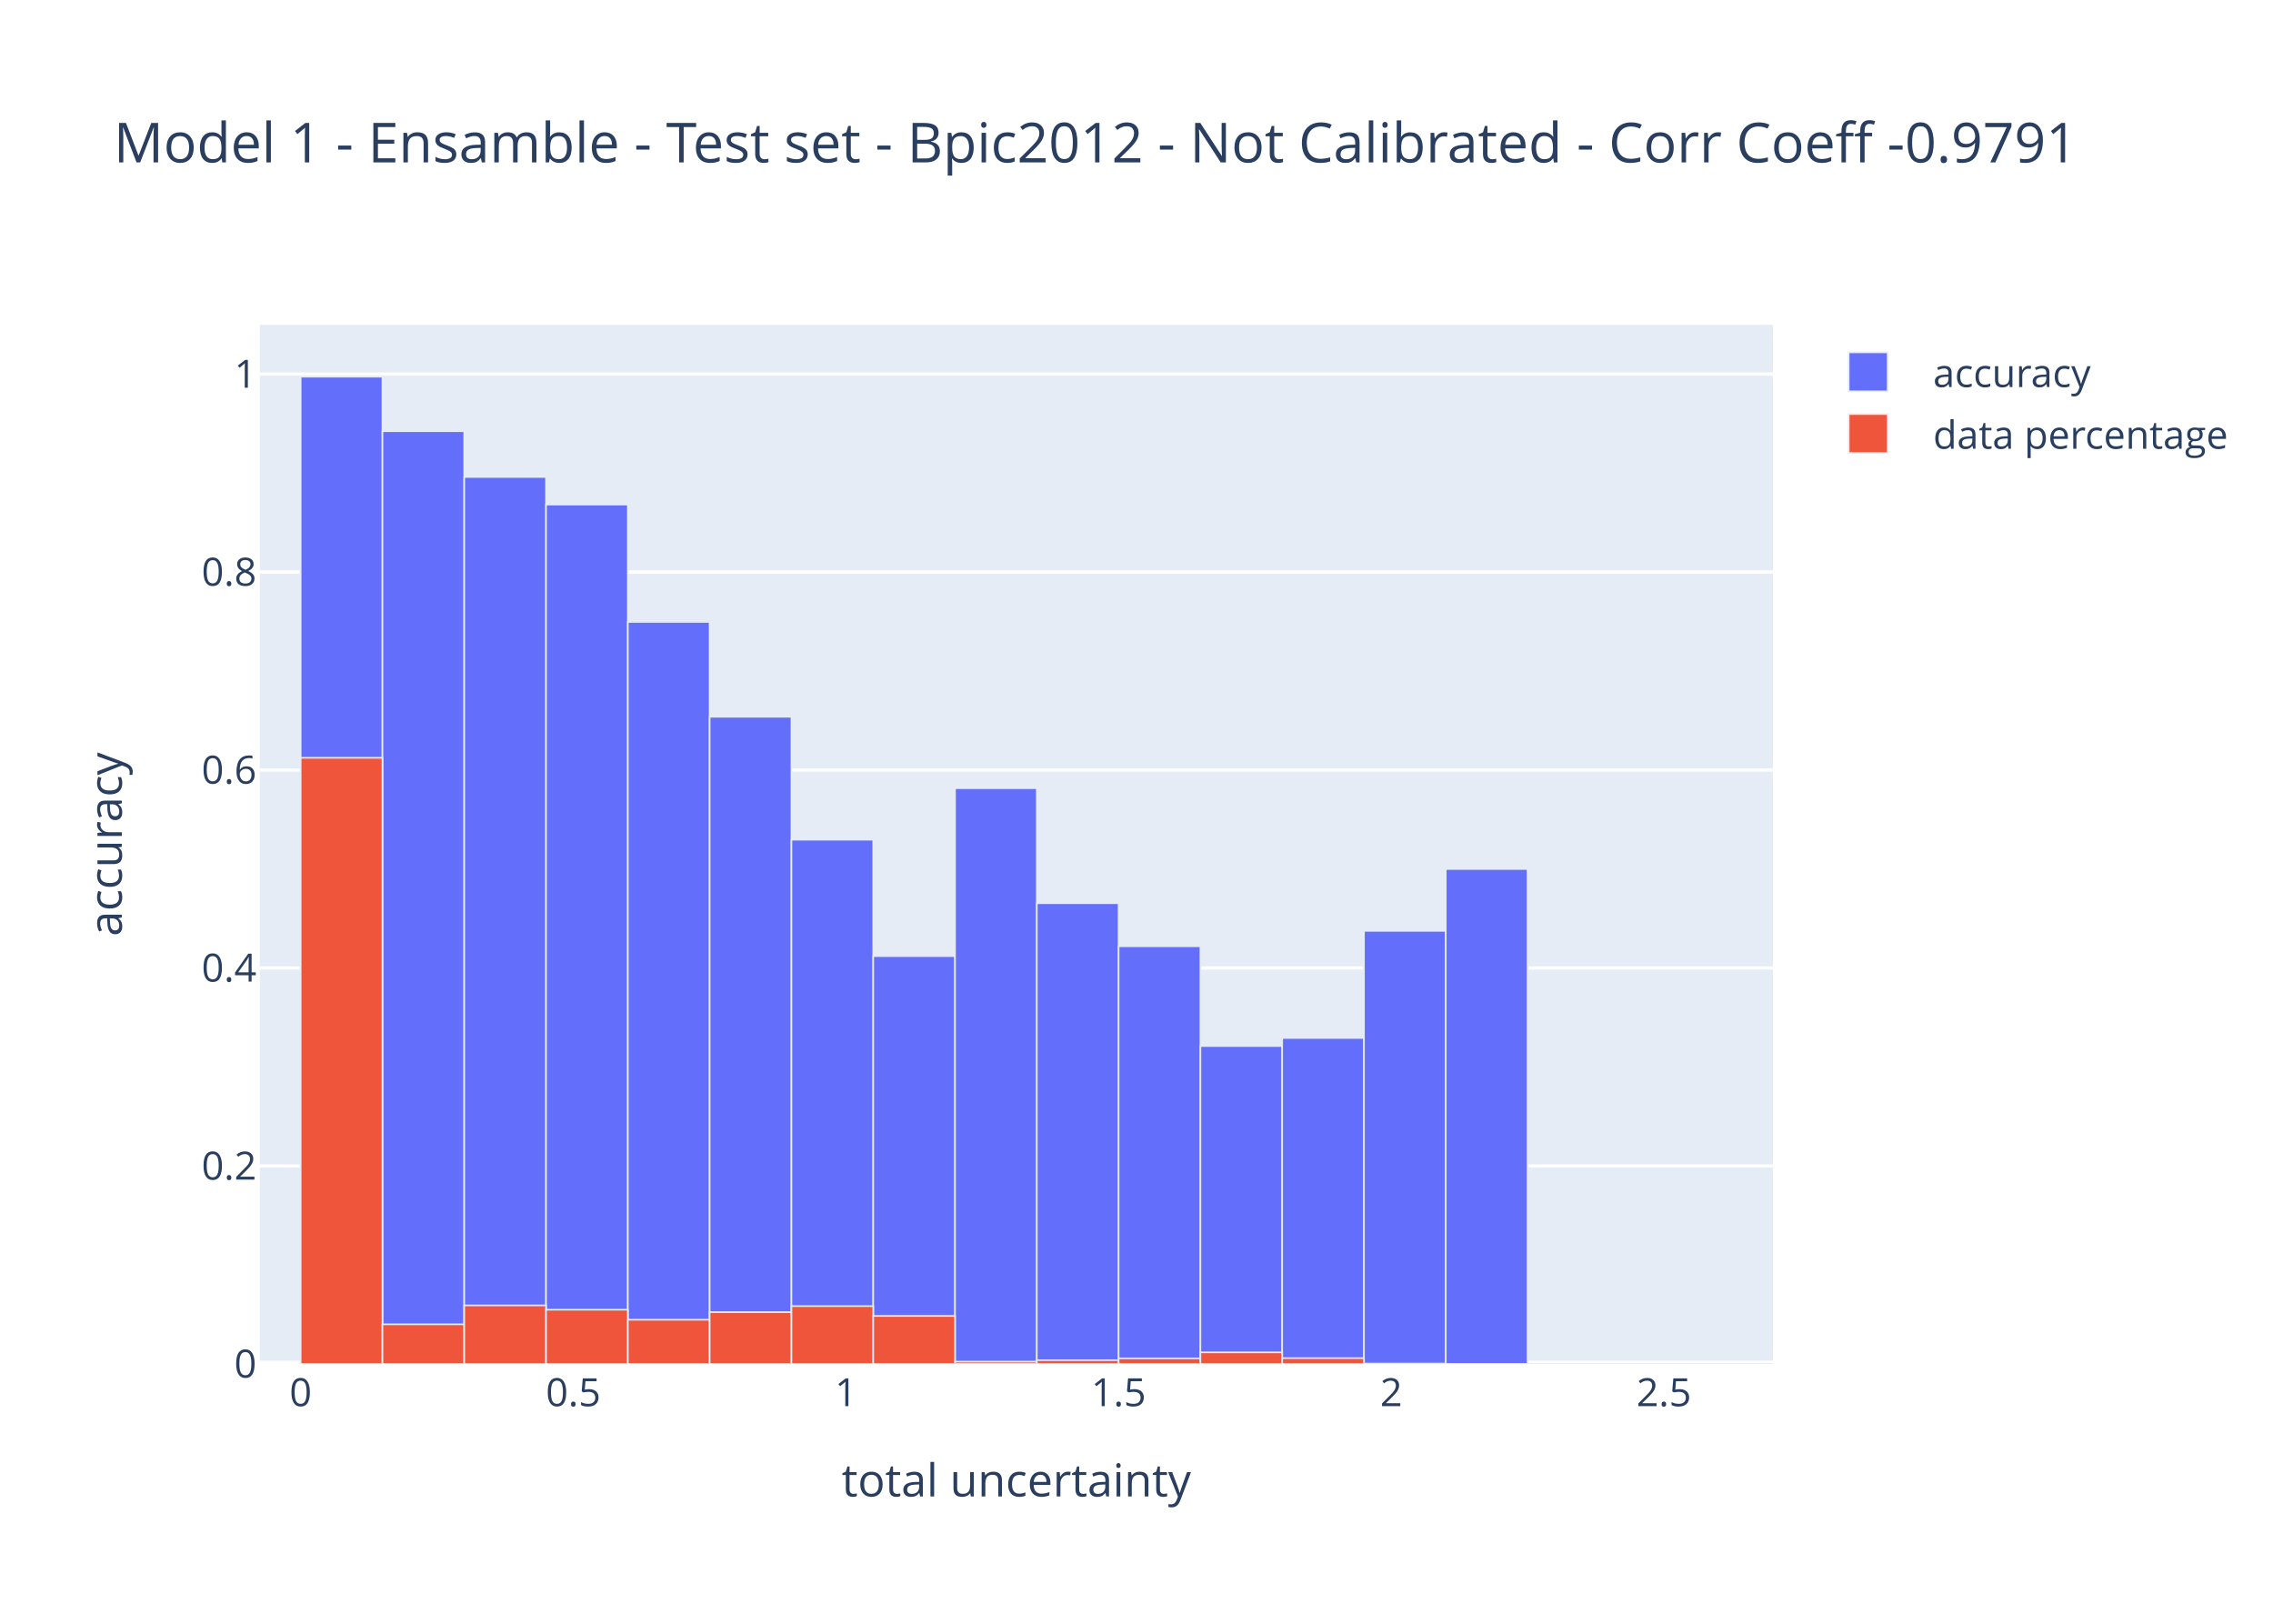
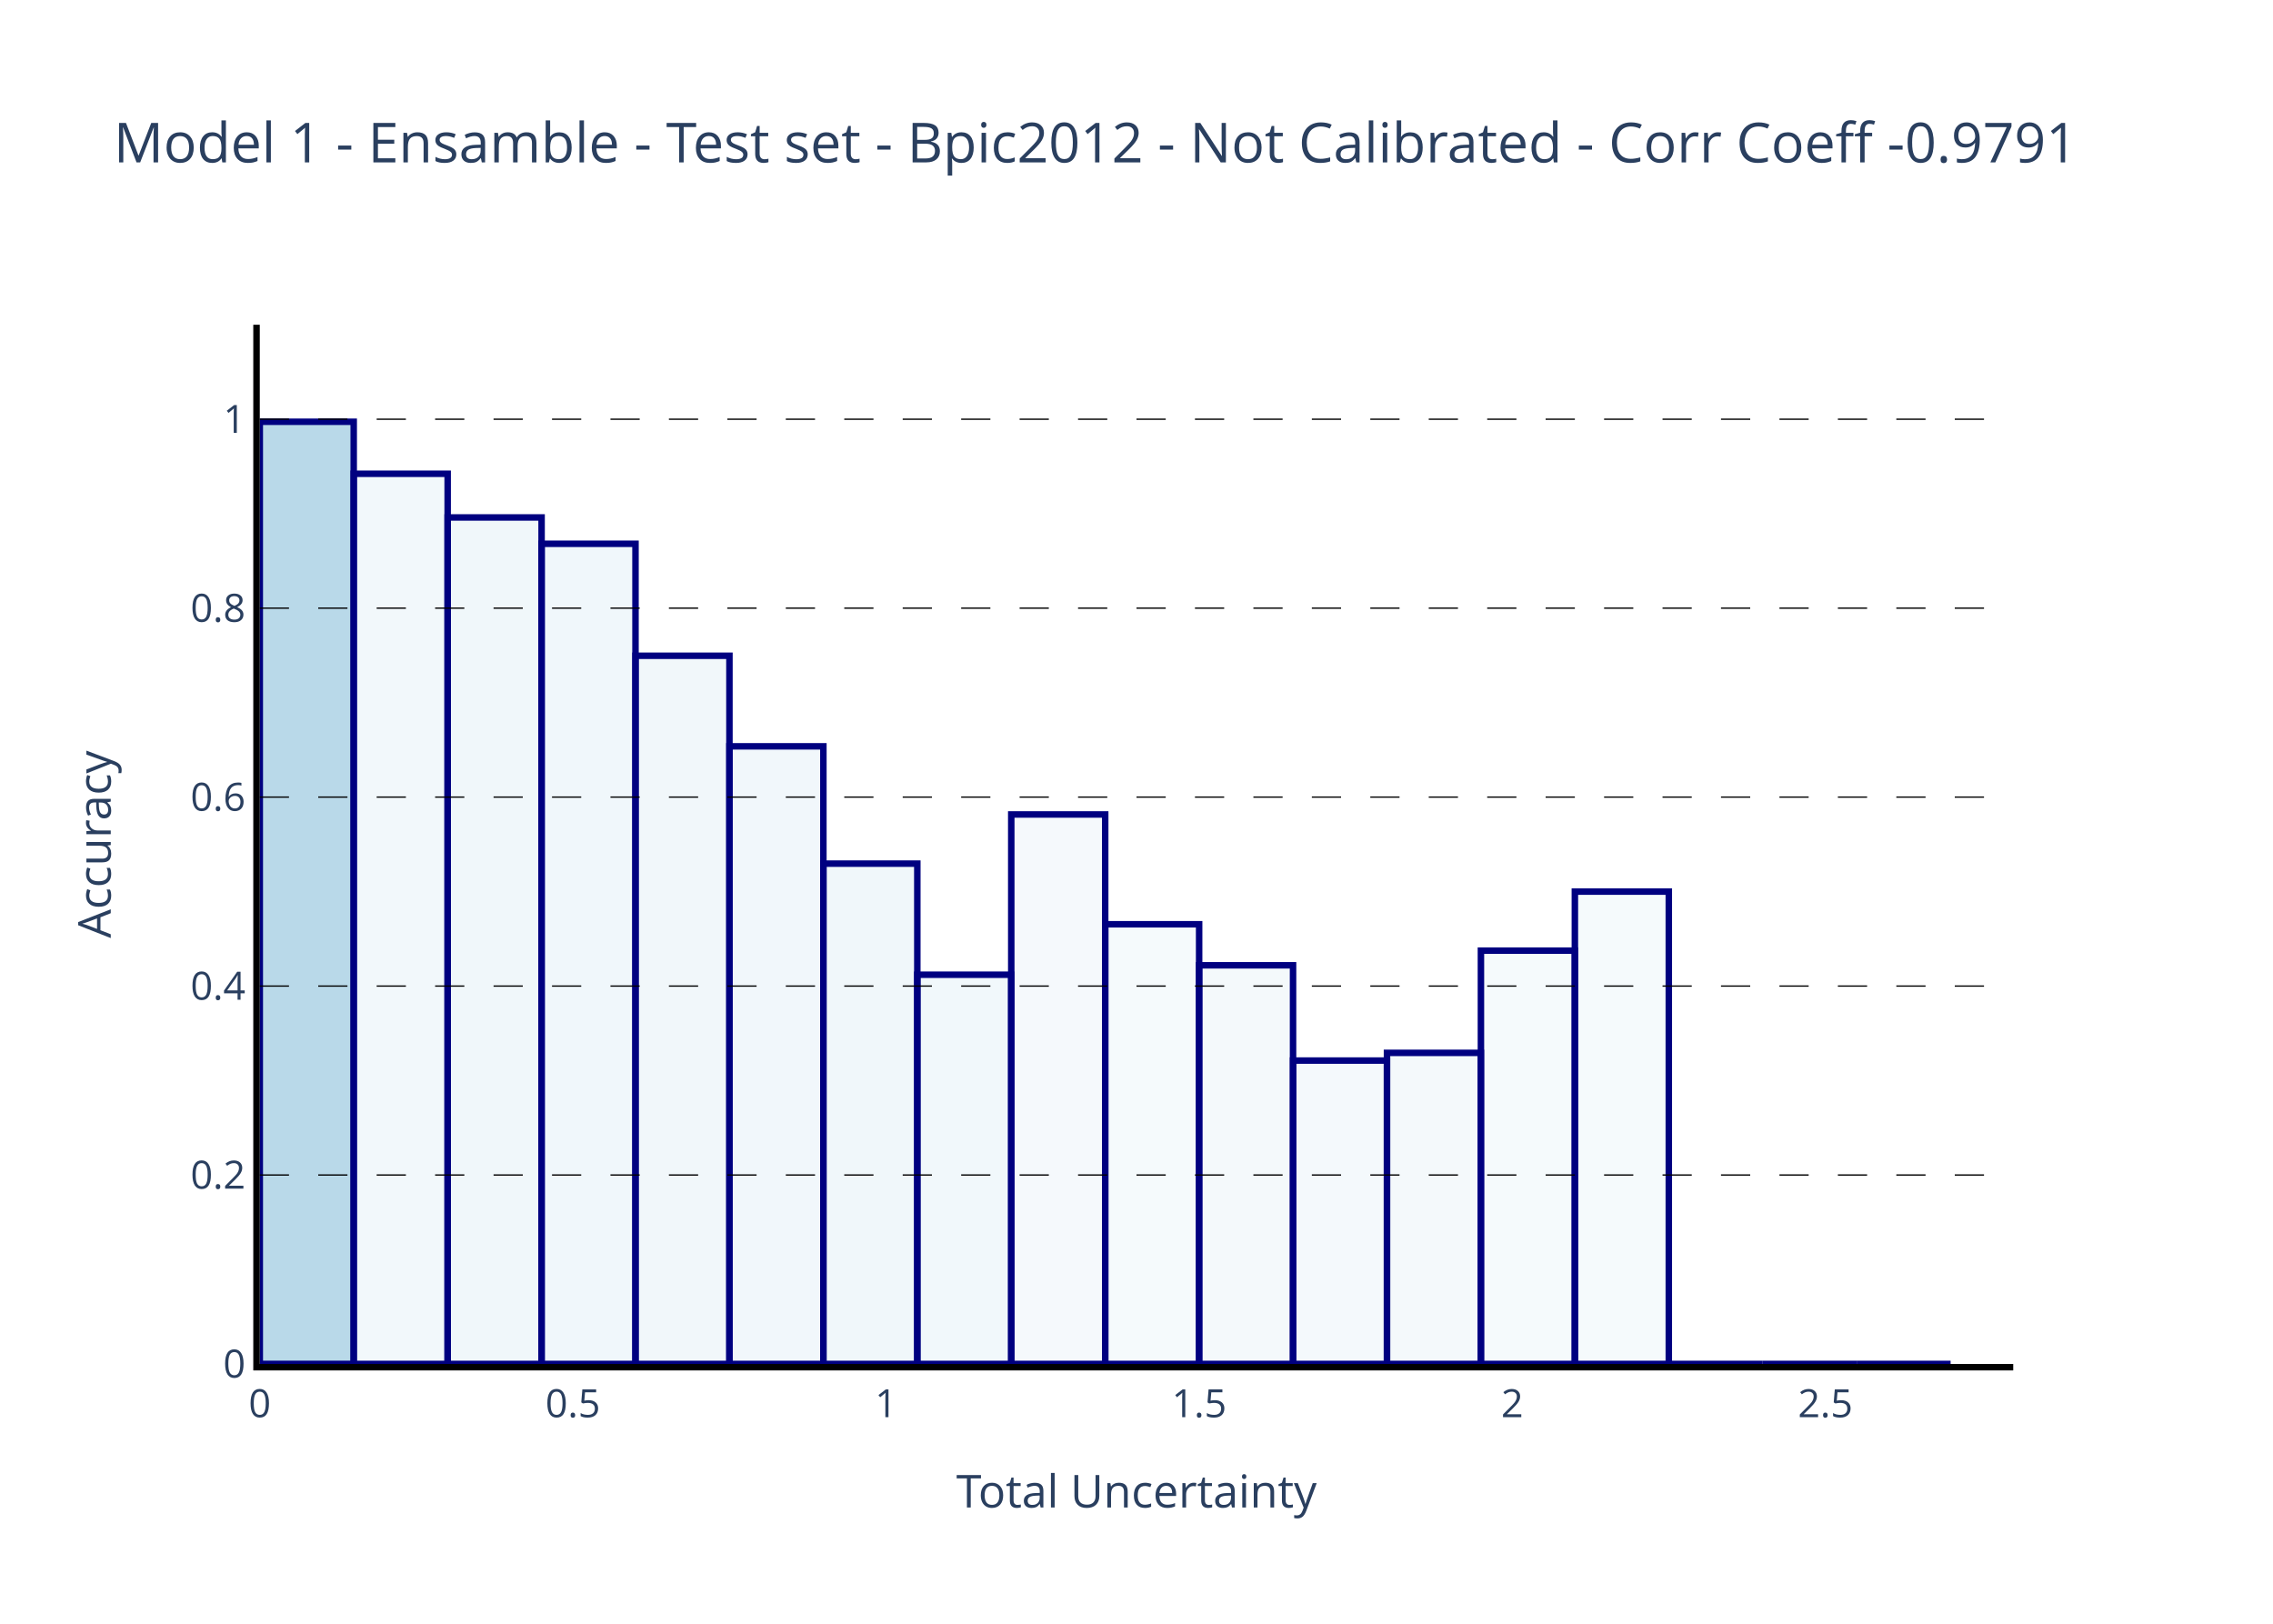
<svg xmlns="http://www.w3.org/2000/svg" class="main-svg" width="700" height="500" style="" viewBox="0 0 700 500">
  <rect x="0" y="0" width="700" height="500" style="fill: rgb(255, 255, 255); fill-opacity: 1;" />
-   <defs id="defs-d84d6b">
+   <defs id="defs-3de783">
    <g class="clips">
-       <clipPath id="clipd84d6bxyplot" class="plotclip">
-         <rect width="466" height="320" />
+       <clipPath id="clip3de783xyplot" class="plotclip">
+         <rect width="540" height="320" />
      </clipPath>
-       <clipPath class="axesclip" id="clipd84d6bx">
-         <rect x="80" y="0" width="466" height="500" />
+       <clipPath class="axesclip" id="clip3de783x">
+         <rect x="80" y="0" width="540" height="500" />
      </clipPath>
-       <clipPath class="axesclip" id="clipd84d6by">
+       <clipPath class="axesclip" id="clip3de783y">
        <rect x="0" y="100" width="700" height="320" />
      </clipPath>
-       <clipPath class="axesclip" id="clipd84d6bxy">
-         <rect x="80" y="100" width="466" height="320" />
+       <clipPath class="axesclip" id="clip3de783xy">
+         <rect x="80" y="100" width="540" height="320" />
      </clipPath>
    </g>
    <g class="gradients" />
    <g class="patterns" />
  </defs>
-   <g class="bglayer">
-     <rect class="bg" x="80" y="100" width="466" height="320" style="fill: rgb(229, 236, 246); fill-opacity: 1; stroke-width: 0;" />
-   </g>
+   <g class="bglayer" />
  <g class="layer-below">
    <g class="imagelayer" />
    <g class="shapelayer" />
  </g>
  <g class="cartesianlayer">
    <g class="subplot xy">
      <g class="layer-subplot">
        <g class="shapelayer" />
        <g class="imagelayer" />
      </g>
      <g class="gridlayer">
        <g class="x" />
        <g class="y">
-           <path class="ygrid crisp" transform="translate(0,359.04)" d="M80,0h466" style="stroke: rgb(255, 255, 255); stroke-opacity: 1; stroke-width: 1px;" />
-           <path class="ygrid crisp" transform="translate(0,298.07)" d="M80,0h466" style="stroke: rgb(255, 255, 255); stroke-opacity: 1; stroke-width: 1px;" />
-           <path class="ygrid crisp" transform="translate(0,237.11)" d="M80,0h466" style="stroke: rgb(255, 255, 255); stroke-opacity: 1; stroke-width: 1px;" />
-           <path class="ygrid crisp" transform="translate(0,176.15)" d="M80,0h466" style="stroke: rgb(255, 255, 255); stroke-opacity: 1; stroke-width: 1px;" />
-           <path class="ygrid crisp" transform="translate(0,115.18)" d="M80,0h466" style="stroke: rgb(255, 255, 255); stroke-opacity: 1; stroke-width: 1px;" />
+           <path class="ygrid crisp" transform="translate(0,361.82)" d="M80,0h540" style="stroke: rgb(255, 255, 255); stroke-opacity: 1; stroke-width: 1px;" />
+           <path class="ygrid crisp" transform="translate(0,303.64)" d="M80,0h540" style="stroke: rgb(255, 255, 255); stroke-opacity: 1; stroke-width: 1px;" />
+           <path class="ygrid crisp" transform="translate(0,245.45)" d="M80,0h540" style="stroke: rgb(255, 255, 255); stroke-opacity: 1; stroke-width: 1px;" />
+           <path class="ygrid crisp" transform="translate(0,187.27)" d="M80,0h540" style="stroke: rgb(255, 255, 255); stroke-opacity: 1; stroke-width: 1px;" />
+           <path class="ygrid crisp" transform="translate(0,129.09)" d="M80,0h540" style="stroke: rgb(255, 255, 255); stroke-opacity: 1; stroke-width: 1px;" />
        </g>
      </g>
      <g class="zerolinelayer">
-         <path class="yzl zl crisp" transform="translate(0,420)" d="M80,0h466" style="stroke: rgb(255, 255, 255); stroke-opacity: 1; stroke-width: 2px;" />
+         <path class="yzl zl crisp" transform="translate(0,420)" d="M80,0h540" style="stroke: rgb(255, 255, 255); stroke-opacity: 1; stroke-width: 2px;" />
      </g>
      <path class="xlines-below" />
      <path class="ylines-below" />
      <g class="overlines-below" />
      <g class="xaxislayer-below" />
      <g class="yaxislayer-below" />
      <g class="overaxes-below" />
-       <g class="plot" transform="translate(80,100)" clip-path="url(#clipd84d6bxyplot)">
+       <g class="plot" transform="translate(80,100)" clip-path="url(#clip3de783xyplot)">
        <g class="barlayer mlayer">
          <g class="trace bars" style="opacity: 1;">
            <g class="points">
              <g class="point">
-                 <path d="M12.59,320V16H37.78V320Z" style="vector-effect: non-scaling-stroke; opacity: 1; stroke-width: 0.5px; fill: rgb(99, 110, 250); fill-opacity: 1; stroke: rgb(229, 236, 246); stroke-opacity: 1;" />
+                 <path d="M0,320V29.87H28.93V320Z" style="vector-effect: non-scaling-stroke; opacity: 1; stroke-width: 2px; fill: rgb(158, 202, 225); fill-opacity: 0.712; stroke: rgb(0, 0, 128); stroke-opacity: 1;" />
              </g>
              <g class="point">
-                 <path d="M37.78,320V32.78H62.97V320Z" style="vector-effect: non-scaling-stroke; opacity: 1; stroke-width: 0.5px; fill: rgb(99, 110, 250); fill-opacity: 1; stroke: rgb(229, 236, 246); stroke-opacity: 1;" />
+                 <path d="M28.93,320V45.89H57.86V320Z" style="vector-effect: non-scaling-stroke; opacity: 1; stroke-width: 2px; fill: rgb(158, 202, 225); fill-opacity: 0.14; stroke: rgb(0, 0, 128); stroke-opacity: 1;" />
              </g>
              <g class="point">
-                 <path d="M62.97,320V46.88H88.16V320Z" style="vector-effect: non-scaling-stroke; opacity: 1; stroke-width: 0.5px; fill: rgb(99, 110, 250); fill-opacity: 1; stroke: rgb(229, 236, 246); stroke-opacity: 1;" />
+                 <path d="M57.86,320V59.34H86.79V320Z" style="vector-effect: non-scaling-stroke; opacity: 1; stroke-width: 2px; fill: rgb(158, 202, 225); fill-opacity: 0.159; stroke: rgb(0, 0, 128); stroke-opacity: 1;" />
              </g>
              <g class="point">
-                 <path d="M88.16,320V55.37H113.35V320Z" style="vector-effect: non-scaling-stroke; opacity: 1; stroke-width: 0.5px; fill: rgb(99, 110, 250); fill-opacity: 1; stroke: rgb(229, 236, 246); stroke-opacity: 1;" />
+                 <path d="M86.79,320V67.45H115.71V320Z" style="vector-effect: non-scaling-stroke; opacity: 1; stroke-width: 2px; fill: rgb(158, 202, 225); fill-opacity: 0.155; stroke: rgb(0, 0, 128); stroke-opacity: 1;" />
              </g>
              <g class="point">
-                 <path d="M113.35,320V91.51H138.54V320Z" style="vector-effect: non-scaling-stroke; opacity: 1; stroke-width: 0.5px; fill: rgb(99, 110, 250); fill-opacity: 1; stroke: rgb(229, 236, 246); stroke-opacity: 1;" />
+                 <path d="M115.71,320V101.93H144.64V320Z" style="vector-effect: non-scaling-stroke; opacity: 1; stroke-width: 2px; fill: rgb(158, 202, 225); fill-opacity: 0.145; stroke: rgb(0, 0, 128); stroke-opacity: 1;" />
              </g>
              <g class="point">
-                 <path d="M138.54,320V120.72H163.73V320Z" style="vector-effect: non-scaling-stroke; opacity: 1; stroke-width: 0.5px; fill: rgb(99, 110, 250); fill-opacity: 1; stroke: rgb(229, 236, 246); stroke-opacity: 1;" />
+                 <path d="M144.64,320V129.82H173.57V320Z" style="vector-effect: non-scaling-stroke; opacity: 1; stroke-width: 2px; fill: rgb(158, 202, 225); fill-opacity: 0.152; stroke: rgb(0, 0, 128); stroke-opacity: 1;" />
              </g>
              <g class="point">
-                 <path d="M163.73,320V158.57H188.92V320Z" style="vector-effect: non-scaling-stroke; opacity: 1; stroke-width: 0.5px; fill: rgb(99, 110, 250); fill-opacity: 1; stroke: rgb(229, 236, 246); stroke-opacity: 1;" />
+                 <path d="M173.57,320V165.94H202.5V320Z" style="vector-effect: non-scaling-stroke; opacity: 1; stroke-width: 2px; fill: rgb(158, 202, 225); fill-opacity: 0.158; stroke: rgb(0, 0, 128); stroke-opacity: 1;" />
              </g>
              <g class="point">
-                 <path d="M188.92,320V194.42H214.11V320Z" style="vector-effect: non-scaling-stroke; opacity: 1; stroke-width: 0.5px; fill: rgb(99, 110, 250); fill-opacity: 1; stroke: rgb(229, 236, 246); stroke-opacity: 1;" />
+                 <path d="M202.5,320V200.15H231.43V320Z" style="vector-effect: non-scaling-stroke; opacity: 1; stroke-width: 2px; fill: rgb(158, 202, 225); fill-opacity: 0.148; stroke: rgb(0, 0, 128); stroke-opacity: 1;" />
              </g>
              <g class="point">
-                 <path d="M214.11,320V142.71H239.3V320Z" style="vector-effect: non-scaling-stroke; opacity: 1; stroke-width: 0.5px; fill: rgb(99, 110, 250); fill-opacity: 1; stroke: rgb(229, 236, 246); stroke-opacity: 1;" />
+                 <path d="M231.43,320V150.8H260.36V320Z" style="vector-effect: non-scaling-stroke; opacity: 1; stroke-width: 2px; fill: rgb(158, 202, 225); fill-opacity: 0.102; stroke: rgb(0, 0, 128); stroke-opacity: 1;" />
              </g>
              <g class="point">
-                 <path d="M239.3,320V178.13H264.49V320Z" style="vector-effect: non-scaling-stroke; opacity: 1; stroke-width: 0.5px; fill: rgb(99, 110, 250); fill-opacity: 1; stroke: rgb(229, 236, 246); stroke-opacity: 1;" />
+                 <path d="M260.36,320V184.61H289.29V320Z" style="vector-effect: non-scaling-stroke; opacity: 1; stroke-width: 2px; fill: rgb(158, 202, 225); fill-opacity: 0.104; stroke: rgb(0, 0, 128); stroke-opacity: 1;" />
              </g>
              <g class="point">
-                 <path d="M264.49,320V191.38H289.68V320Z" style="vector-effect: non-scaling-stroke; opacity: 1; stroke-width: 0.5px; fill: rgb(99, 110, 250); fill-opacity: 1; stroke: rgb(229, 236, 246); stroke-opacity: 1;" />
+                 <path d="M289.29,320V197.25H318.21V320Z" style="vector-effect: non-scaling-stroke; opacity: 1; stroke-width: 2px; fill: rgb(158, 202, 225); fill-opacity: 0.106; stroke: rgb(0, 0, 128); stroke-opacity: 1;" />
              </g>
              <g class="point">
-                 <path d="M289.68,320V222.11H314.86V320Z" style="vector-effect: non-scaling-stroke; opacity: 1; stroke-width: 0.5px; fill: rgb(99, 110, 250); fill-opacity: 1; stroke: rgb(229, 236, 246); stroke-opacity: 1;" />
+                 <path d="M318.21,320V226.58H347.14V320Z" style="vector-effect: non-scaling-stroke; opacity: 1; stroke-width: 2px; fill: rgb(158, 202, 225); fill-opacity: 0.112; stroke: rgb(0, 0, 128); stroke-opacity: 1;" />
              </g>
              <g class="point">
-                 <path d="M314.86,320V219.63H340.05V320Z" style="vector-effect: non-scaling-stroke; opacity: 1; stroke-width: 0.5px; fill: rgb(99, 110, 250); fill-opacity: 1; stroke: rgb(229, 236, 246); stroke-opacity: 1;" />
+                 <path d="M347.14,320V224.21H376.07V320Z" style="vector-effect: non-scaling-stroke; opacity: 1; stroke-width: 2px; fill: rgb(158, 202, 225); fill-opacity: 0.106; stroke: rgb(0, 0, 128); stroke-opacity: 1;" />
              </g>
              <g class="point">
-                 <path d="M340.05,320V186.64H365.24V320Z" style="vector-effect: non-scaling-stroke; opacity: 1; stroke-width: 0.5px; fill: rgb(99, 110, 250); fill-opacity: 1; stroke: rgb(229, 236, 246); stroke-opacity: 1;" />
+                 <path d="M376.07,320V192.73H405V320Z" style="vector-effect: non-scaling-stroke; opacity: 1; stroke-width: 2px; fill: rgb(158, 202, 225); fill-opacity: 0.1; stroke: rgb(0, 0, 128); stroke-opacity: 1;" />
              </g>
              <g class="point">
-                 <path d="M365.24,320V167.59H390.43V320Z" style="vector-effect: non-scaling-stroke; opacity: 1; stroke-width: 0.5px; fill: rgb(99, 110, 250); fill-opacity: 1; stroke: rgb(229, 236, 246); stroke-opacity: 1;" />
+                 <path d="M405,320V174.55H433.93V320Z" style="vector-effect: non-scaling-stroke; opacity: 1; stroke-width: 2px; fill: rgb(158, 202, 225); fill-opacity: 0.1; stroke: rgb(0, 0, 128); stroke-opacity: 1;" />
              </g>
              <g class="point">
-                 <path d="M390.43,320V320H415.62V320Z" style="vector-effect: non-scaling-stroke; opacity: 1; stroke-width: 0.5px; fill: rgb(99, 110, 250); fill-opacity: 1; stroke: rgb(229, 236, 246); stroke-opacity: 1;" />
+                 <path d="M433.93,320V320H462.86V320Z" style="vector-effect: non-scaling-stroke; opacity: 1; stroke-width: 2px; fill: rgb(158, 202, 225); fill-opacity: 0.1; stroke: rgb(0, 0, 128); stroke-opacity: 1;" />
              </g>
              <g class="point">
-                 <path d="M415.62,320V320H440.81V320Z" style="vector-effect: non-scaling-stroke; opacity: 1; stroke-width: 0.5px; fill: rgb(99, 110, 250); fill-opacity: 1; stroke: rgb(229, 236, 246); stroke-opacity: 1;" />
+                 <path d="M462.86,320V320H491.79V320Z" style="vector-effect: non-scaling-stroke; opacity: 1; stroke-width: 2px; fill: rgb(158, 202, 225); fill-opacity: 0.1; stroke: rgb(0, 0, 128); stroke-opacity: 1;" />
              </g>
              <g class="point">
-                 <path d="M440.81,320V320H466V320Z" style="vector-effect: non-scaling-stroke; opacity: 1; stroke-width: 0.5px; fill: rgb(99, 110, 250); fill-opacity: 1; stroke: rgb(229, 236, 246); stroke-opacity: 1;" />
-               </g>
-             </g>
-           </g>
-           <g class="trace bars" style="opacity: 1;">
-             <g class="points">
-               <g class="point">
-                 <path d="M12.59,320V133.35H37.78V320Z" style="vector-effect: non-scaling-stroke; opacity: 1; stroke-width: 0.5px; fill: rgb(239, 85, 59); fill-opacity: 1; stroke: rgb(229, 236, 246); stroke-opacity: 1;" />
-               </g>
-               <g class="point">
-                 <path d="M37.78,320V307.79H62.97V320Z" style="vector-effect: non-scaling-stroke; opacity: 1; stroke-width: 0.5px; fill: rgb(239, 85, 59); fill-opacity: 1; stroke: rgb(229, 236, 246); stroke-opacity: 1;" />
-               </g>
-               <g class="point">
-                 <path d="M62.97,320V301.97H88.16V320Z" style="vector-effect: non-scaling-stroke; opacity: 1; stroke-width: 0.5px; fill: rgb(239, 85, 59); fill-opacity: 1; stroke: rgb(229, 236, 246); stroke-opacity: 1;" />
-               </g>
-               <g class="point">
-                 <path d="M88.16,320V303.3H113.35V320Z" style="vector-effect: non-scaling-stroke; opacity: 1; stroke-width: 0.5px; fill: rgb(239, 85, 59); fill-opacity: 1; stroke: rgb(229, 236, 246); stroke-opacity: 1;" />
-               </g>
-               <g class="point">
-                 <path d="M113.35,320V306.39H138.54V320Z" style="vector-effect: non-scaling-stroke; opacity: 1; stroke-width: 0.5px; fill: rgb(239, 85, 59); fill-opacity: 1; stroke: rgb(229, 236, 246); stroke-opacity: 1;" />
-               </g>
-               <g class="point">
-                 <path d="M138.54,320V304.05H163.73V320Z" style="vector-effect: non-scaling-stroke; opacity: 1; stroke-width: 0.5px; fill: rgb(239, 85, 59); fill-opacity: 1; stroke: rgb(229, 236, 246); stroke-opacity: 1;" />
-               </g>
-               <g class="point">
-                 <path d="M163.73,320V302.19H188.92V320Z" style="vector-effect: non-scaling-stroke; opacity: 1; stroke-width: 0.5px; fill: rgb(239, 85, 59); fill-opacity: 1; stroke: rgb(229, 236, 246); stroke-opacity: 1;" />
-               </g>
-               <g class="point">
-                 <path d="M188.92,320V305.22H214.11V320Z" style="vector-effect: non-scaling-stroke; opacity: 1; stroke-width: 0.5px; fill: rgb(239, 85, 59); fill-opacity: 1; stroke: rgb(229, 236, 246); stroke-opacity: 1;" />
-               </g>
-               <g class="point">
-                 <path d="M214.11,320V319.29H239.3V320Z" style="vector-effect: non-scaling-stroke; opacity: 1; stroke-width: 0.5px; fill: rgb(239, 85, 59); fill-opacity: 1; stroke: rgb(229, 236, 246); stroke-opacity: 1;" />
-               </g>
-               <g class="point">
-                 <path d="M239.3,320V318.84H264.49V320Z" style="vector-effect: non-scaling-stroke; opacity: 1; stroke-width: 0.5px; fill: rgb(239, 85, 59); fill-opacity: 1; stroke: rgb(229, 236, 246); stroke-opacity: 1;" />
-               </g>
-               <g class="point">
-                 <path d="M264.49,320V318.28H289.68V320Z" style="vector-effect: non-scaling-stroke; opacity: 1; stroke-width: 0.5px; fill: rgb(239, 85, 59); fill-opacity: 1; stroke: rgb(229, 236, 246); stroke-opacity: 1;" />
-               </g>
-               <g class="point">
-                 <path d="M289.68,320V316.43H314.86V320Z" style="vector-effect: non-scaling-stroke; opacity: 1; stroke-width: 0.5px; fill: rgb(239, 85, 59); fill-opacity: 1; stroke: rgb(229, 236, 246); stroke-opacity: 1;" />
-               </g>
-               <g class="point">
-                 <path d="M314.86,320V318.21H340.05V320Z" style="vector-effect: non-scaling-stroke; opacity: 1; stroke-width: 0.5px; fill: rgb(239, 85, 59); fill-opacity: 1; stroke: rgb(229, 236, 246); stroke-opacity: 1;" />
-               </g>
-               <g class="point">
-                 <path d="M340.05,320V319.88H365.24V320Z" style="vector-effect: non-scaling-stroke; opacity: 1; stroke-width: 0.5px; fill: rgb(239, 85, 59); fill-opacity: 1; stroke: rgb(229, 236, 246); stroke-opacity: 1;" />
-               </g>
-               <g class="point">
-                 <path d="M365.24,320V319.99H390.43V320Z" style="vector-effect: non-scaling-stroke; opacity: 1; stroke-width: 0.5px; fill: rgb(239, 85, 59); fill-opacity: 1; stroke: rgb(229, 236, 246); stroke-opacity: 1;" />
-               </g>
-               <g class="point">
-                 <path d="M390.43,320V320H415.62V320Z" style="vector-effect: non-scaling-stroke; opacity: 1; stroke-width: 0.5px; fill: rgb(239, 85, 59); fill-opacity: 1; stroke: rgb(229, 236, 246); stroke-opacity: 1;" />
-               </g>
-               <g class="point">
-                 <path d="M415.62,320V319.99H440.81V320Z" style="vector-effect: non-scaling-stroke; opacity: 1; stroke-width: 0.5px; fill: rgb(239, 85, 59); fill-opacity: 1; stroke: rgb(229, 236, 246); stroke-opacity: 1;" />
-               </g>
-               <g class="point">
-                 <path d="M440.81,320V320H466V320Z" style="vector-effect: non-scaling-stroke; opacity: 1; stroke-width: 0.5px; fill: rgb(239, 85, 59); fill-opacity: 1; stroke: rgb(229, 236, 246); stroke-opacity: 1;" />
+                 <path d="M491.79,320V320H520.71V320Z" style="vector-effect: non-scaling-stroke; opacity: 1; stroke-width: 2px; fill: rgb(158, 202, 225); fill-opacity: 0.1; stroke: rgb(0, 0, 128); stroke-opacity: 1;" />
              </g>
            </g>
          </g>
        </g>
      </g>
      <g class="overplot" />
-       <path class="xlines-above crisp" d="M0,0" style="fill: none;" />
-       <path class="ylines-above crisp" d="M0,0" style="fill: none;" />
+       <path class="xlines-above crisp" d="M78,421H620" style="fill: none; stroke-width: 2px; stroke: rgb(0, 0, 0); stroke-opacity: 1;" />
+       <path class="ylines-above crisp" d="M79,100V420" style="fill: none; stroke-width: 2px; stroke: rgb(0, 0, 0); stroke-opacity: 1;" />
      <g class="overlines-above" />
      <g class="xaxislayer-above">
        <g class="xtick">
-           <text text-anchor="middle" x="0" y="433" transform="translate(92.59,0)" style="font-family: 'Open Sans', verdana, arial, sans-serif; font-size: 12px; fill: rgb(42, 63, 95); fill-opacity: 1; white-space: pre; opacity: 1;">0</text>
+           <text text-anchor="middle" x="0" y="436.4" transform="translate(80,0)" style="font-family: 'Open Sans', verdana, arial, sans-serif; font-size: 12px; fill: rgb(42, 63, 95); fill-opacity: 1; white-space: pre; opacity: 1;">0</text>
        </g>
        <g class="xtick">
-           <text text-anchor="middle" x="0" y="433" style="font-family: 'Open Sans', verdana, arial, sans-serif; font-size: 12px; fill: rgb(42, 63, 95); fill-opacity: 1; white-space: pre; opacity: 1;" transform="translate(176.56,0)">0.5</text>
+           <text text-anchor="middle" x="0" y="436.4" style="font-family: 'Open Sans', verdana, arial, sans-serif; font-size: 12px; fill: rgb(42, 63, 95); fill-opacity: 1; white-space: pre; opacity: 1;" transform="translate(176.43,0)">0.5</text>
        </g>
        <g class="xtick">
-           <text text-anchor="middle" x="0" y="433" style="font-family: 'Open Sans', verdana, arial, sans-serif; font-size: 12px; fill: rgb(42, 63, 95); fill-opacity: 1; white-space: pre; opacity: 1;" transform="translate(260.52,0)">1</text>
+           <text text-anchor="middle" x="0" y="436.4" style="font-family: 'Open Sans', verdana, arial, sans-serif; font-size: 12px; fill: rgb(42, 63, 95); fill-opacity: 1; white-space: pre; opacity: 1;" transform="translate(272.86,0)">1</text>
        </g>
        <g class="xtick">
-           <text text-anchor="middle" x="0" y="433" style="font-family: 'Open Sans', verdana, arial, sans-serif; font-size: 12px; fill: rgb(42, 63, 95); fill-opacity: 1; white-space: pre; opacity: 1;" transform="translate(344.49,0)">1.5</text>
+           <text text-anchor="middle" x="0" y="436.4" style="font-family: 'Open Sans', verdana, arial, sans-serif; font-size: 12px; fill: rgb(42, 63, 95); fill-opacity: 1; white-space: pre; opacity: 1;" transform="translate(369.29,0)">1.5</text>
        </g>
        <g class="xtick">
-           <text text-anchor="middle" x="0" y="433" style="font-family: 'Open Sans', verdana, arial, sans-serif; font-size: 12px; fill: rgb(42, 63, 95); fill-opacity: 1; white-space: pre; opacity: 1;" transform="translate(428.45,0)">2</text>
+           <text text-anchor="middle" x="0" y="436.4" style="font-family: 'Open Sans', verdana, arial, sans-serif; font-size: 12px; fill: rgb(42, 63, 95); fill-opacity: 1; white-space: pre; opacity: 1;" transform="translate(465.71,0)">2</text>
        </g>
        <g class="xtick">
-           <text text-anchor="middle" x="0" y="433" style="font-family: 'Open Sans', verdana, arial, sans-serif; font-size: 12px; fill: rgb(42, 63, 95); fill-opacity: 1; white-space: pre; opacity: 1;" transform="translate(512.41,0)">2.5</text>
+           <text text-anchor="middle" x="0" y="436.4" style="font-family: 'Open Sans', verdana, arial, sans-serif; font-size: 12px; fill: rgb(42, 63, 95); fill-opacity: 1; white-space: pre; opacity: 1;" transform="translate(562.14,0)">2.5</text>
        </g>
      </g>
      <g class="yaxislayer-above">
        <g class="ytick">
-           <text text-anchor="end" x="79" y="4.2" transform="translate(0,420)" style="font-family: 'Open Sans', verdana, arial, sans-serif; font-size: 12px; fill: rgb(42, 63, 95); fill-opacity: 1; white-space: pre; opacity: 1;">0</text>
+           <text text-anchor="end" x="75.6" y="4.2" transform="translate(0,420)" style="font-family: 'Open Sans', verdana, arial, sans-serif; font-size: 12px; fill: rgb(42, 63, 95); fill-opacity: 1; white-space: pre; opacity: 1;">0</text>
        </g>
        <g class="ytick">
-           <text text-anchor="end" x="79" y="4.2" style="font-family: 'Open Sans', verdana, arial, sans-serif; font-size: 12px; fill: rgb(42, 63, 95); fill-opacity: 1; white-space: pre; opacity: 1;" transform="translate(0,359.04)">0.2</text>
+           <text text-anchor="end" x="75.6" y="4.2" style="font-family: 'Open Sans', verdana, arial, sans-serif; font-size: 12px; fill: rgb(42, 63, 95); fill-opacity: 1; white-space: pre; opacity: 1;" transform="translate(0,361.82)">0.2</text>
        </g>
        <g class="ytick">
-           <text text-anchor="end" x="79" y="4.2" style="font-family: 'Open Sans', verdana, arial, sans-serif; font-size: 12px; fill: rgb(42, 63, 95); fill-opacity: 1; white-space: pre; opacity: 1;" transform="translate(0,298.07)">0.4</text>
+           <text text-anchor="end" x="75.6" y="4.2" style="font-family: 'Open Sans', verdana, arial, sans-serif; font-size: 12px; fill: rgb(42, 63, 95); fill-opacity: 1; white-space: pre; opacity: 1;" transform="translate(0,303.64)">0.4</text>
        </g>
        <g class="ytick">
-           <text text-anchor="end" x="79" y="4.2" style="font-family: 'Open Sans', verdana, arial, sans-serif; font-size: 12px; fill: rgb(42, 63, 95); fill-opacity: 1; white-space: pre; opacity: 1;" transform="translate(0,237.11)">0.6</text>
+           <text text-anchor="end" x="75.6" y="4.2" style="font-family: 'Open Sans', verdana, arial, sans-serif; font-size: 12px; fill: rgb(42, 63, 95); fill-opacity: 1; white-space: pre; opacity: 1;" transform="translate(0,245.45)">0.6</text>
        </g>
        <g class="ytick">
-           <text text-anchor="end" x="79" y="4.2" style="font-family: 'Open Sans', verdana, arial, sans-serif; font-size: 12px; fill: rgb(42, 63, 95); fill-opacity: 1; white-space: pre; opacity: 1;" transform="translate(0,176.15)">0.8</text>
+           <text text-anchor="end" x="75.6" y="4.2" style="font-family: 'Open Sans', verdana, arial, sans-serif; font-size: 12px; fill: rgb(42, 63, 95); fill-opacity: 1; white-space: pre; opacity: 1;" transform="translate(0,187.27)">0.8</text>
        </g>
        <g class="ytick">
-           <text text-anchor="end" x="79" y="4.2" style="font-family: 'Open Sans', verdana, arial, sans-serif; font-size: 12px; fill: rgb(42, 63, 95); fill-opacity: 1; white-space: pre; opacity: 1;" transform="translate(0,115.18)">1</text>
+           <text text-anchor="end" x="75.6" y="4.2" style="font-family: 'Open Sans', verdana, arial, sans-serif; font-size: 12px; fill: rgb(42, 63, 95); fill-opacity: 1; white-space: pre; opacity: 1;" transform="translate(0,129.09)">1</text>
        </g>
      </g>
      <g class="overaxes-above" />
    </g>
  </g>
  <g class="polarlayer" />
  <g class="ternarylayer" />
  <g class="geolayer" />
  <g class="funnelarealayer" />
  <g class="pielayer" />
  <g class="iciclelayer" />
  <g class="treemaplayer" />
  <g class="sunburstlayer" />
  <g class="glimages" />
-   <defs id="topdefs-d84d6b">
+   <defs id="topdefs-3de783">
    <g class="clips" />
-     <clipPath id="legendd84d6b">
-       <rect width="133" height="48" x="0" y="0" />
-     </clipPath>
  </defs>
  <g class="layer-above">
    <g class="imagelayer" />
-     <g class="shapelayer" />
+     <g class="shapelayer">
+       <path data-index="0" fill-rule="evenodd" d="M80,129.09L620,129.09" clip-path="url(#clip3de783y)" style="opacity: 1; stroke: rgb(0, 0, 0); stroke-opacity: 1; fill: rgb(0, 0, 0); fill-opacity: 0; stroke-dasharray: 9px, 9px; stroke-width: 0.4px;" />
+       <path data-index="1" fill-rule="evenodd" d="M80,187.27L620,187.27" clip-path="url(#clip3de783y)" style="opacity: 1; stroke: rgb(0, 0, 0); stroke-opacity: 1; fill: rgb(0, 0, 0); fill-opacity: 0; stroke-dasharray: 9px, 9px; stroke-width: 0.4px;" />
+       <path data-index="2" fill-rule="evenodd" d="M80,245.45L620,245.45" clip-path="url(#clip3de783y)" style="opacity: 1; stroke: rgb(0, 0, 0); stroke-opacity: 1; fill: rgb(0, 0, 0); fill-opacity: 0; stroke-dasharray: 9px, 9px; stroke-width: 0.4px;" />
+       <path data-index="3" fill-rule="evenodd" d="M80,303.64L620,303.64" clip-path="url(#clip3de783y)" style="opacity: 1; stroke: rgb(0, 0, 0); stroke-opacity: 1; fill: rgb(0, 0, 0); fill-opacity: 0; stroke-dasharray: 9px, 9px; stroke-width: 0.4px;" />
+       <path data-index="4" fill-rule="evenodd" d="M80,361.82L620,361.82" clip-path="url(#clip3de783y)" style="opacity: 1; stroke: rgb(0, 0, 0); stroke-opacity: 1; fill: rgb(0, 0, 0); fill-opacity: 0; stroke-dasharray: 9px, 9px; stroke-width: 0.4px;" />
+     </g>
  </g>
  <g class="infolayer">
-     <g class="legend" pointer-events="all" transform="translate(555.32,100)">
-       <rect class="bg" shape-rendering="crispEdges" style="stroke: rgb(68, 68, 68); stroke-opacity: 1; fill: rgb(255, 255, 255); fill-opacity: 1; stroke-width: 0px;" width="133" height="48" x="0" y="0" />
-       <g class="scrollbox" transform="" clip-path="url(#legendd84d6b)">
-         <g class="groups">
-           <g class="traces" transform="translate(0,14.5)" style="opacity: 1;">
-             <text class="legendtext" text-anchor="start" x="40" y="4.68" style="font-family: 'Open Sans', verdana, arial, sans-serif; font-size: 12px; fill: rgb(42, 63, 95); fill-opacity: 1; white-space: pre;">accuracy</text>
-             <g class="layers" style="opacity: 1;">
-               <g class="legendfill" />
-               <g class="legendlines" />
-               <g class="legendsymbols">
-                 <g class="legendpoints">
-                   <path class="legendundefined" d="M6,6H-6V-6H6Z" transform="translate(20,0)" style="stroke-width: 0.5px; fill: rgb(99, 110, 250); fill-opacity: 1; stroke: rgb(229, 236, 246); stroke-opacity: 1;" />
-                 </g>
-               </g>
-             </g>
-             <rect class="legendtoggle" x="0" y="-9.5" width="127.062" height="19" style="fill: rgb(0, 0, 0); fill-opacity: 0;" />
-           </g>
-           <g class="traces" transform="translate(0,33.5)" style="opacity: 1;">
-             <text class="legendtext" text-anchor="start" x="40" y="4.68" style="font-family: 'Open Sans', verdana, arial, sans-serif; font-size: 12px; fill: rgb(42, 63, 95); fill-opacity: 1; white-space: pre;">data percentage</text>
-             <g class="layers" style="opacity: 1;">
-               <g class="legendfill" />
-               <g class="legendlines" />
-               <g class="legendsymbols">
-                 <g class="legendpoints">
-                   <path class="legendundefined" d="M6,6H-6V-6H6Z" transform="translate(20,0)" style="stroke-width: 0.5px; fill: rgb(239, 85, 59); fill-opacity: 1; stroke: rgb(229, 236, 246); stroke-opacity: 1;" />
-                 </g>
-               </g>
-             </g>
-             <rect class="legendtoggle" x="0" y="-9.5" width="127.062" height="19" style="fill: rgb(0, 0, 0); fill-opacity: 0;" />
-           </g>
-         </g>
-       </g>
-       <rect class="scrollbar" rx="20" ry="3" width="0" height="0" style="fill: rgb(128, 139, 164); fill-opacity: 1;" x="0" y="0" />
-     </g>
    <g class="g-gtitle">
      <text class="gtitle" x="35" y="50" text-anchor="start" dy="0em" style="font-family: 'Open Sans', verdana, arial, sans-serif; font-size: 17px; fill: rgb(42, 63, 95); opacity: 1; font-weight: normal; white-space: pre;">Model 1 - Ensamble - Test set - Bpic2012 - Not Calibrated - Corr Coeff -0.9791</text>
    </g>
    <g class="g-xtitle">
-       <text class="xtitle" x="313" y="460.8" text-anchor="middle" style="font-family: 'Open Sans', verdana, arial, sans-serif; font-size: 14px; fill: rgb(42, 63, 95); opacity: 1; font-weight: normal; white-space: pre;">total uncertainty</text>
+       <text class="xtitle" x="350" y="464.206" text-anchor="middle" style="font-family: 'Open Sans', verdana, arial, sans-serif; font-size: 14px; fill: rgb(42, 63, 95); opacity: 1; font-weight: normal; white-space: pre;">Total Uncertainty</text>
    </g>
    <g class="g-ytitle">
-       <text class="ytitle" transform="rotate(-90,37.5125,260)" x="37.513" y="260" text-anchor="middle" style="font-family: 'Open Sans', verdana, arial, sans-serif; font-size: 14px; fill: rgb(42, 63, 95); opacity: 1; font-weight: normal; white-space: pre;">accuracy</text>
+       <text class="ytitle" transform="rotate(-90,34.10625,260)" x="34.106" y="260" text-anchor="middle" style="font-family: 'Open Sans', verdana, arial, sans-serif; font-size: 14px; fill: rgb(42, 63, 95); opacity: 1; font-weight: normal; white-space: pre;">Accuracy</text>
    </g>
  </g>
</svg>
